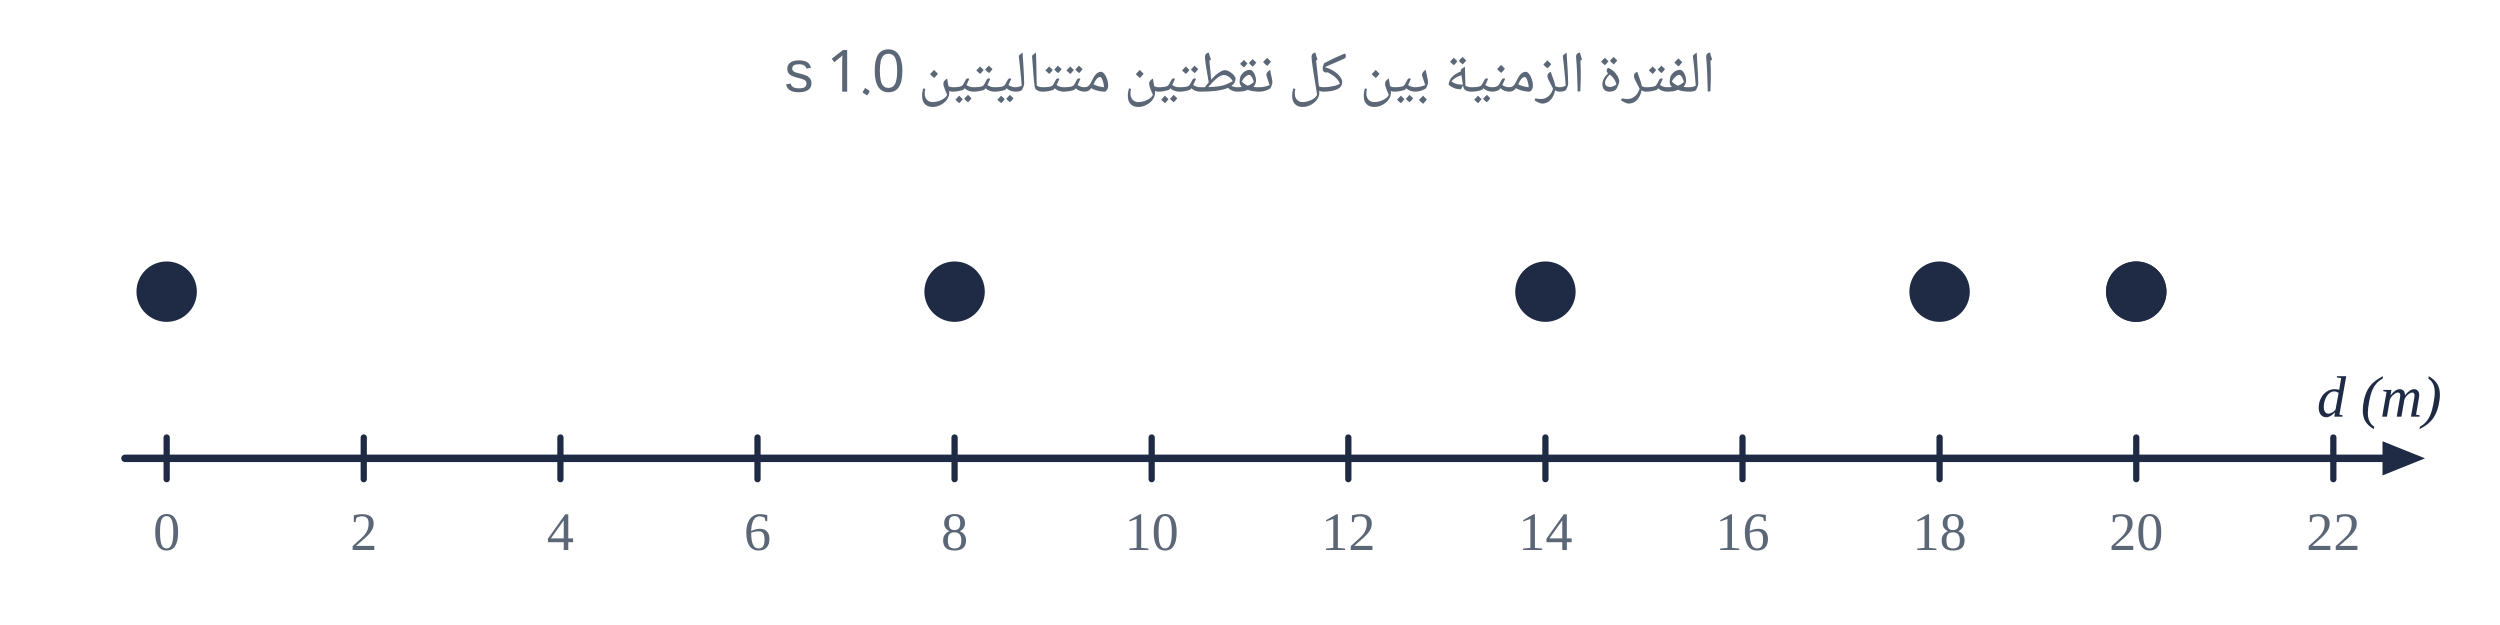
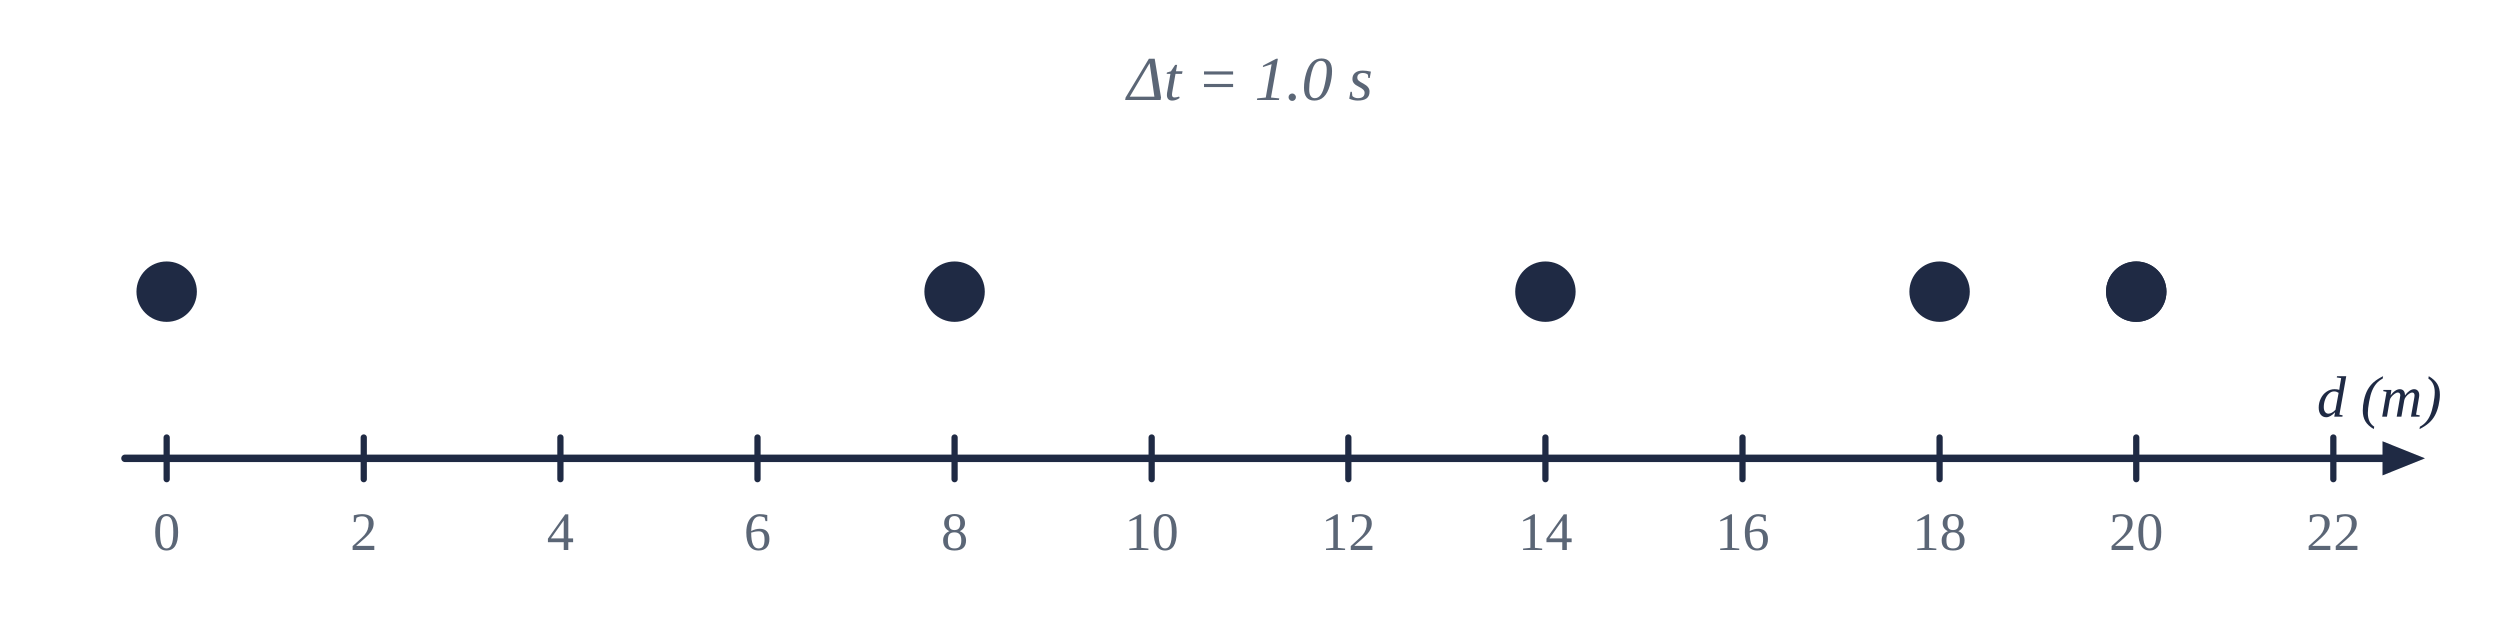
<svg xmlns="http://www.w3.org/2000/svg" viewBox="0 0 600 150" width="600" height="150">
  <rect width="600" height="150" fill="#fff" />
  <line x1="30.0" y1="110.0" x2="575.4" y2="110.0" stroke="#1f2a44" stroke-width="1.8" stroke-linecap="round" />
  <polygon points="582.0,110.0 571.8,114.1 571.8,105.9" fill="#1f2a44" />
  <text x="586.0" y="100.0" text-anchor="end" font-size="14" fill="#1f2a44" font-weight="normal" font-style="italic" font-family="'Times New Roman',Times,serif">d (m)</text>
  <line x1="40.0" y1="105.0" x2="40.0" y2="115.0" stroke="#1f2a44" stroke-width="1.5" stroke-linecap="round" />
  <text x="40.0" y="132.0" text-anchor="middle" font-size="13" fill="#5b6676" font-weight="normal" font-family="'Times New Roman',Times,serif">0</text>
  <line x1="87.3" y1="105.0" x2="87.3" y2="115.0" stroke="#1f2a44" stroke-width="1.5" stroke-linecap="round" />
  <text x="87.3" y="132.0" text-anchor="middle" font-size="13" fill="#5b6676" font-weight="normal" font-family="'Times New Roman',Times,serif">2</text>
  <line x1="134.5" y1="105.0" x2="134.5" y2="115.0" stroke="#1f2a44" stroke-width="1.5" stroke-linecap="round" />
  <text x="134.5" y="132.0" text-anchor="middle" font-size="13" fill="#5b6676" font-weight="normal" font-family="'Times New Roman',Times,serif">4</text>
  <line x1="181.8" y1="105.0" x2="181.8" y2="115.0" stroke="#1f2a44" stroke-width="1.5" stroke-linecap="round" />
  <text x="181.8" y="132.0" text-anchor="middle" font-size="13" fill="#5b6676" font-weight="normal" font-family="'Times New Roman',Times,serif">6</text>
  <line x1="229.1" y1="105.0" x2="229.1" y2="115.0" stroke="#1f2a44" stroke-width="1.5" stroke-linecap="round" />
  <text x="229.1" y="132.0" text-anchor="middle" font-size="13" fill="#5b6676" font-weight="normal" font-family="'Times New Roman',Times,serif">8</text>
  <line x1="276.4" y1="105.0" x2="276.4" y2="115.0" stroke="#1f2a44" stroke-width="1.5" stroke-linecap="round" />
  <text x="276.4" y="132.0" text-anchor="middle" font-size="13" fill="#5b6676" font-weight="normal" font-family="'Times New Roman',Times,serif">10</text>
  <line x1="323.6" y1="105.0" x2="323.6" y2="115.0" stroke="#1f2a44" stroke-width="1.5" stroke-linecap="round" />
  <text x="323.6" y="132.0" text-anchor="middle" font-size="13" fill="#5b6676" font-weight="normal" font-family="'Times New Roman',Times,serif">12</text>
  <line x1="370.9" y1="105.0" x2="370.9" y2="115.0" stroke="#1f2a44" stroke-width="1.5" stroke-linecap="round" />
  <text x="370.9" y="132.0" text-anchor="middle" font-size="13" fill="#5b6676" font-weight="normal" font-family="'Times New Roman',Times,serif">14</text>
  <line x1="418.2" y1="105.0" x2="418.2" y2="115.0" stroke="#1f2a44" stroke-width="1.5" stroke-linecap="round" />
  <text x="418.2" y="132.0" text-anchor="middle" font-size="13" fill="#5b6676" font-weight="normal" font-family="'Times New Roman',Times,serif">16</text>
  <line x1="465.5" y1="105.0" x2="465.5" y2="115.0" stroke="#1f2a44" stroke-width="1.5" stroke-linecap="round" />
  <text x="465.5" y="132.0" text-anchor="middle" font-size="13" fill="#5b6676" font-weight="normal" font-family="'Times New Roman',Times,serif">18</text>
  <line x1="512.7" y1="105.0" x2="512.7" y2="115.0" stroke="#1f2a44" stroke-width="1.5" stroke-linecap="round" />
  <text x="512.7" y="132.0" text-anchor="middle" font-size="13" fill="#5b6676" font-weight="normal" font-family="'Times New Roman',Times,serif">20</text>
  <line x1="560.0" y1="105.0" x2="560.0" y2="115.0" stroke="#1f2a44" stroke-width="1.5" stroke-linecap="round" />
  <text x="560.0" y="132.0" text-anchor="middle" font-size="13" fill="#5b6676" font-weight="normal" font-family="'Times New Roman',Times,serif">22</text>
  <circle cx="40.0" cy="70.0" r="6.5" fill="#1f2a44" stroke="#1f2a44" stroke-width="1.5" />
  <circle cx="229.1" cy="70.0" r="6.5" fill="#1f2a44" stroke="#1f2a44" stroke-width="1.5" />
  <circle cx="370.9" cy="70.0" r="6.5" fill="#1f2a44" stroke="#1f2a44" stroke-width="1.5" />
  <circle cx="465.5" cy="70.0" r="6.5" fill="#1f2a44" stroke="#1f2a44" stroke-width="1.5" />
  <circle cx="512.7" cy="70.0" r="6.5" fill="#1f2a44" stroke="#1f2a44" stroke-width="1.5" />
  <circle cx="512.7" cy="70.0" r="6.5" fill="#1f2a44" stroke="#1f2a44" stroke-width="1.5" />
-   <text x="300.0" y="22.0" text-anchor="middle" font-size="14" fill="#5b6676" font-weight="normal" font-family="'IBM Plex Sans Arabic','Noto Naskh Arabic',Tahoma,Arial,sans-serif" direction="rtl">الفترة الزمنية بين كل نقطتين متتاليتين 1.0 s</text>
+   <text x="300.0" y="24.0" text-anchor="middle" font-size="15" fill="#5b6676" font-weight="normal" font-style="italic" font-family="'Times New Roman',Times,serif">Δt = 1.0 s</text>
</svg>
